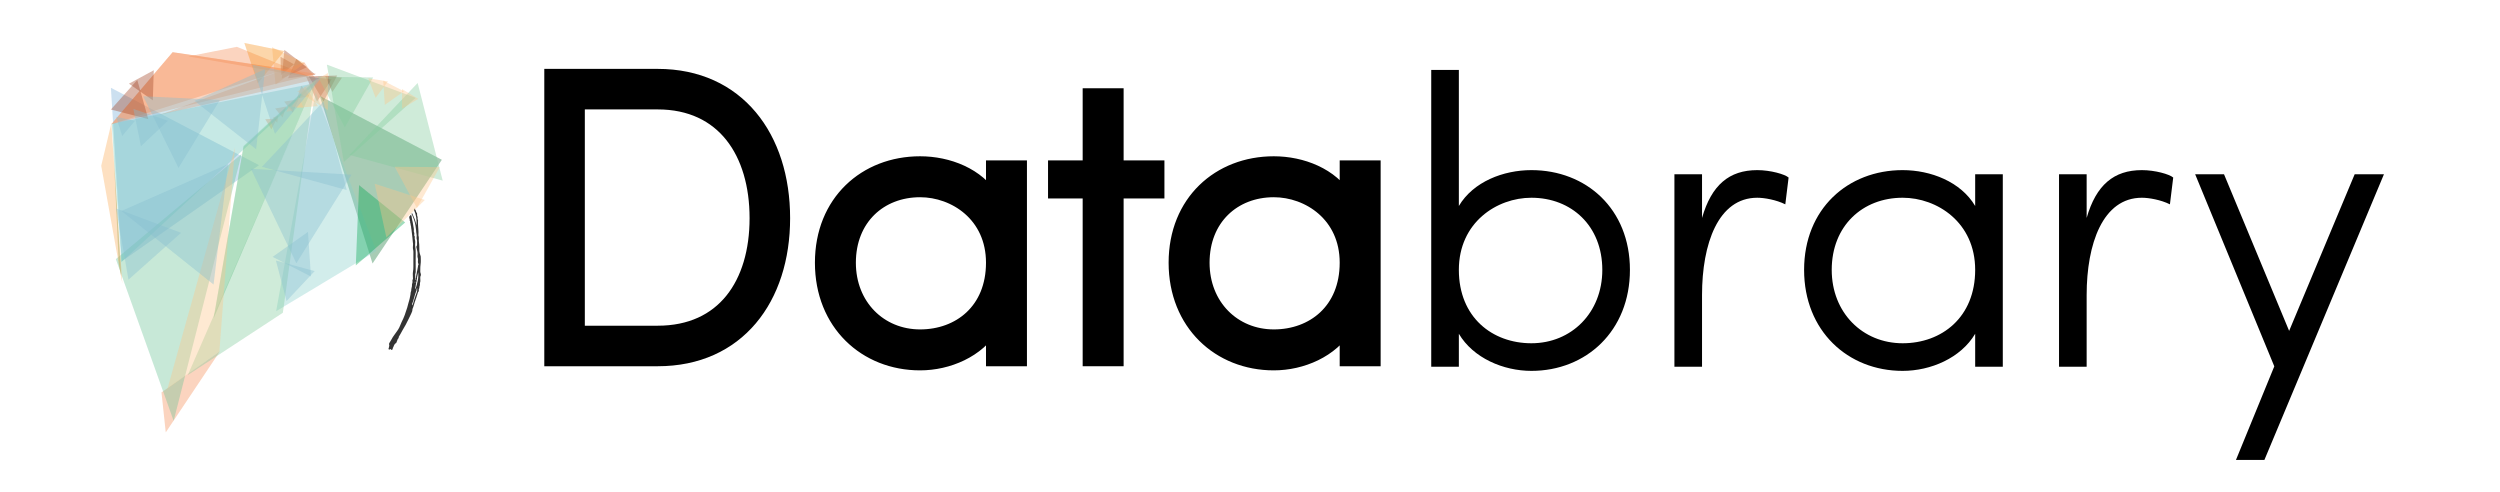
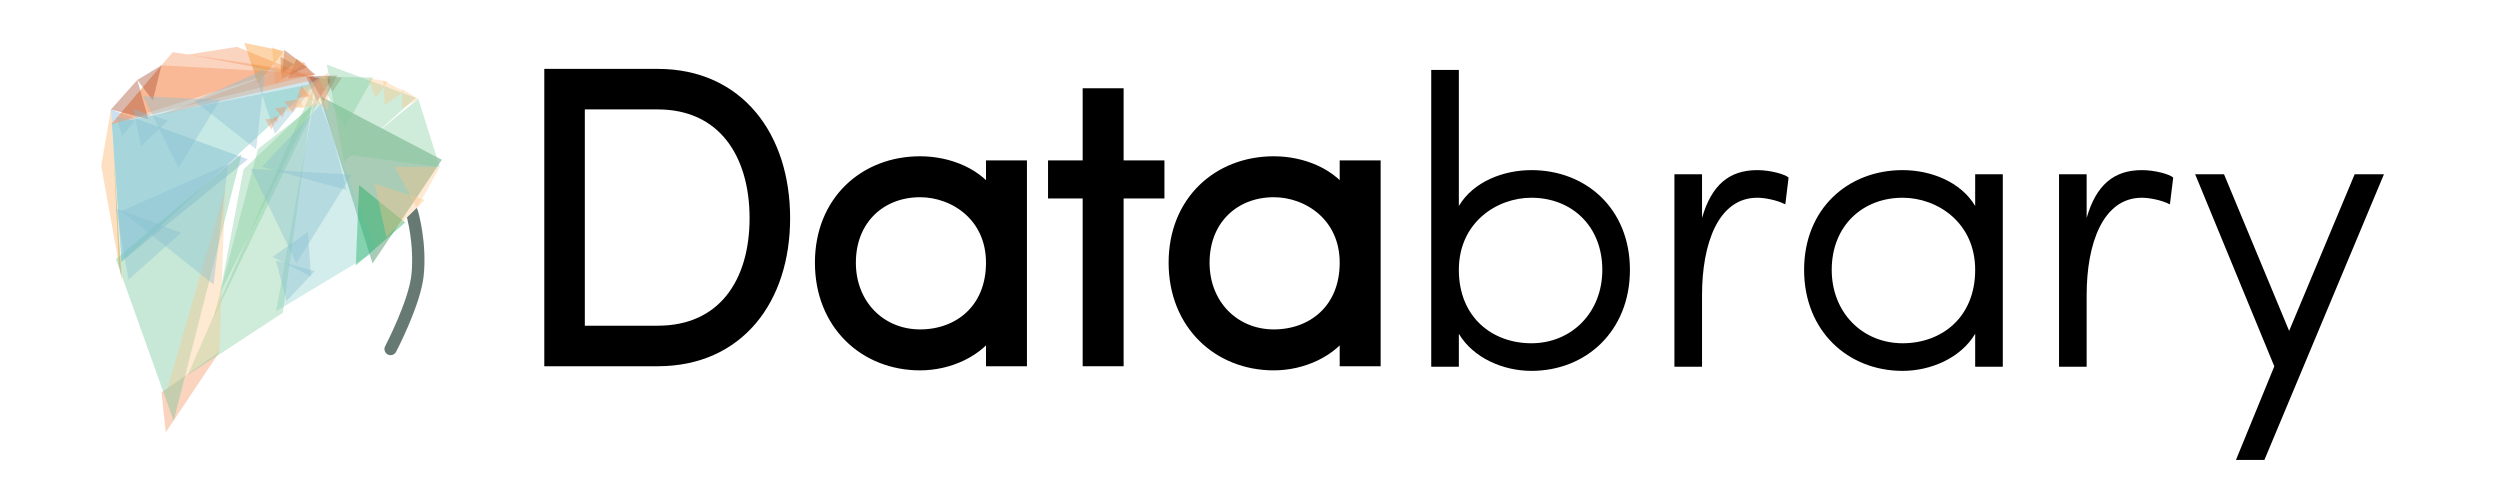
- <svg xmlns="http://www.w3.org/2000/svg" version="1.1" x="0px" y="0px" width="2437.92px" height="479.52px" viewBox="0 0 2437.92 479.52" enable-background="new 0 0 2437.92 479.52" xml:space="preserve">
-   <g id="Layer_1">
+ <svg xmlns="http://www.w3.org/2000/svg" version="1.1" id="Layer_1" x="0px" y="0px" width="2437.92px" height="479.52px" viewBox="0 0 2437.92 479.52" enable-background="new 0 0 2437.92 479.52" xml:space="preserve">
+   <g id="Layer_1_1_">
    <g>
      <g>
-         <path fill="none" d="M538.276,357.646V80.674h104.116c78.389,0,122.608,60.299,122.608,139.09     c0,78.389-44.219,137.883-122.608,137.883H538.276z M564.808,331.115h77.584c63.917,0,96.076-47.436,96.076-111.352     c0-63.917-32.159-112.558-96.076-112.558h-77.584V331.115z" />
-         <path fill="none" d="M995.944,357.646H969.01v-32.158c-14.07,23.717-43.416,36.179-70.751,36.179     c-53.465,0-96.076-38.993-96.076-98.488s42.611-97.282,96.076-97.282c27.335,0,56.681,11.256,70.751,34.973v-30.953h26.934     V357.646z M898.259,334.733c38.189,0,70.751-25.325,70.751-71.555c0-46.229-36.983-70.349-70.751-70.349     c-38.993,0-69.143,27.335-69.143,70.349C829.117,304.986,859.266,334.733,898.259,334.733z" />
-         <path fill="none" d="M1063.282,357.646v-163.61h-33.768v-24.12h33.768V99.567h26.934v70.349h39.797v24.12h-39.797v163.61     H1063.282z" />
-         <path fill="none" d="M1340.859,357.646h-26.934v-32.158c-14.07,23.717-43.416,36.179-70.75,36.179     c-53.466,0-96.078-38.993-96.078-98.488s42.611-97.282,96.078-97.282c27.334,0,56.68,11.256,70.75,34.973v-30.953h26.934V357.646     z M1243.176,334.733c38.188,0,70.75-25.325,70.75-71.555c0-46.229-36.984-70.349-70.75-70.349     c-38.995,0-69.144,27.335-69.144,70.349C1174.032,304.986,1204.181,334.733,1243.176,334.733z" />
-         <path d="M1395.695,68.212h26.934V200.87c14.068-23.717,43.414-34.973,70.75-34.973c53.465,0,96.076,37.787,96.076,97.282     s-42.611,98.488-96.076,98.488c-27.336,0-56.682-12.462-70.75-36.179v32.158h-26.934V68.212z M1493.379,192.83     c-33.768,0-70.75,24.12-70.75,70.349c0,46.229,32.561,71.555,70.75,71.555c38.994,0,69.143-29.747,69.143-71.555     C1562.521,220.166,1532.373,192.83,1493.379,192.83z" />
-         <path d="M1740.969,199.262c-8.844-4.422-20.5-6.432-27.334-6.432c-38.189,0-53.867,45.023-53.867,94.87v69.946h-26.934v-187.73     h26.934v42.611c9.246-32.159,26.531-46.631,53.867-46.631c12.863,0,26.934,4.02,30.551,7.236L1740.969,199.262z" />
-         <path d="M1953.062,357.646h-26.934v-32.158c-14.068,23.717-43.414,36.179-70.75,36.179c-53.465,0-96.076-38.993-96.076-98.488     s42.611-97.282,96.076-97.282c27.336,0,56.682,11.256,70.75,34.973v-30.953h26.934V357.646z M1855.379,334.733     c38.189,0,70.75-25.325,70.75-71.555c0-46.229-36.982-70.349-70.75-70.349c-38.994,0-69.143,27.335-69.143,70.349     C1786.236,304.986,1816.385,334.733,1855.379,334.733z" />
+         <path fill="none" d="M538.276,357.646V80.674h104.115c78.39,0,122.608,60.299,122.608,139.09     c0,78.388-44.219,137.883-122.608,137.883L538.276,357.646L538.276,357.646z M564.808,331.115h77.584     c63.917,0,96.076-47.436,96.076-111.352c0-63.917-32.159-112.558-96.076-112.558h-77.584V331.115z" />
+         <path fill="none" d="M995.944,357.646H969.01v-32.158c-14.069,23.717-43.416,36.179-70.751,36.179     c-53.465,0-96.076-38.993-96.076-98.487c0-59.496,42.611-97.283,96.076-97.283c27.335,0,56.682,11.256,70.751,34.973v-30.953     h26.935V357.646L995.944,357.646z M898.259,334.733c38.189,0,70.751-25.325,70.751-71.556c0-46.229-36.982-70.349-70.751-70.349     c-38.993,0-69.143,27.335-69.143,70.349C829.117,304.986,859.266,334.733,898.259,334.733z" />
+         <path fill="none" d="M1063.282,357.646v-163.61h-33.769v-24.12h33.769V99.567h26.934v70.349h39.797v24.12h-39.797v163.61     H1063.282z" />
+         <path fill="none" d="M1340.859,357.646h-26.935v-32.158c-14.069,23.717-43.416,36.179-70.75,36.179     c-53.466,0-96.078-38.993-96.078-98.487c0-59.496,42.611-97.283,96.078-97.283c27.334,0,56.681,11.256,70.75,34.973v-30.953     h26.935V357.646z M1243.176,334.733c38.188,0,70.75-25.325,70.75-71.556c0-46.229-36.983-70.349-70.75-70.349     c-38.995,0-69.144,27.335-69.144,70.349C1174.032,304.986,1204.181,334.733,1243.176,334.733z" />
+         <path d="M1395.695,68.212h26.934V200.87c14.068-23.717,43.414-34.973,70.75-34.973c53.465,0,96.076,37.787,96.076,97.283     c0,59.494-42.611,98.487-96.076,98.487c-27.336,0-56.682-12.462-70.75-36.179v32.158h-26.934V68.212z M1493.379,192.83     c-33.768,0-70.75,24.12-70.75,70.35c0,46.229,32.562,71.555,70.75,71.555c38.994,0,69.143-29.748,69.143-71.555     C1562.521,220.166,1532.373,192.83,1493.379,192.83z" />
+         <path d="M1740.969,199.262c-8.844-4.422-20.5-6.432-27.334-6.432c-38.188,0-53.867,45.023-53.867,94.87v69.946h-26.934v-187.73     h26.934v42.611c9.246-32.159,26.531-46.631,53.867-46.631c12.863,0,26.935,4.02,30.551,7.236L1740.969,199.262z" />
+         <path d="M1953.062,357.646h-26.935v-32.158c-14.067,23.717-43.414,36.179-70.75,36.179c-53.465,0-96.076-38.993-96.076-98.487     c0-59.496,42.611-97.283,96.076-97.283c27.336,0,56.683,11.256,70.75,34.973v-30.953h26.935V357.646z M1855.379,334.733     c38.189,0,70.75-25.325,70.75-71.556c0-46.229-36.982-70.349-70.75-70.349c-38.994,0-69.143,27.335-69.143,70.349     C1786.236,304.986,1816.385,334.733,1855.379,334.733z" />
        <path d="M2116.035,199.262c-8.844-4.422-20.502-6.432-27.336-6.432c-38.189,0-53.867,45.023-53.867,94.87v69.946h-26.934v-187.73     h26.934v42.611c9.246-32.159,26.531-46.631,53.867-46.631c12.863,0,26.934,4.02,30.551,7.236L2116.035,199.262z" />
-         <path d="M2180.438,448.498l37.385-91.253l-77.184-187.329h28.141l63.514,152.757l63.918-152.757h28.541l-116.578,278.582     H2180.438z" />
+         <path d="M2180.438,448.498l37.386-91.253l-77.185-187.329h28.142l63.514,152.757l63.918-152.757h28.541l-116.578,278.582     H2180.438z" />
      </g>
      <g>
        <g>
-           <path d="M537.276,350.646V73.674h104.116c78.389,0,122.608,60.299,122.608,139.09c0,78.389-44.219,137.883-122.608,137.883      H537.276z M563.808,324.115h77.584c63.917,0,96.076-47.436,96.076-111.352c0-63.917-32.159-112.558-96.076-112.558h-77.584      V324.115z" />
-           <path d="M994.944,350.646H968.01v-32.158c-14.07,23.717-43.416,36.179-70.751,36.179c-53.465,0-96.076-38.993-96.076-98.488      s42.611-97.282,96.076-97.282c27.335,0,56.681,11.256,70.751,34.973v-30.953h26.934V350.646z M897.259,327.733      c38.189,0,70.751-25.325,70.751-71.555c0-46.229-36.983-70.349-70.751-70.349c-38.993,0-69.143,27.335-69.143,70.349      C828.117,297.986,858.266,327.733,897.259,327.733z" />
-           <path d="M1062.282,350.646v-163.61h-33.768v-24.12h33.768V92.567h26.934v70.349h39.797v24.12h-39.797v163.61H1062.282z" />
-           <path d="M1339.859,350.646h-26.934v-32.158c-14.07,23.717-43.416,36.179-70.75,36.179c-53.466,0-96.078-38.993-96.078-98.488      s42.611-97.282,96.078-97.282c27.334,0,56.68,11.256,70.75,34.973v-30.953h26.934V350.646z M1242.176,327.733      c38.188,0,70.75-25.325,70.75-71.555c0-46.229-36.984-70.349-70.75-70.349c-38.995,0-69.144,27.335-69.144,70.349      C1173.032,297.986,1203.181,327.733,1242.176,327.733z" />
+           <path d="M537.276,350.646V73.674h104.115c78.39,0,122.608,60.299,122.608,139.09c0,78.388-44.219,137.883-122.608,137.883      L537.276,350.646L537.276,350.646z M563.808,324.115h77.584c63.917,0,96.076-47.436,96.076-111.352      c0-63.917-32.159-112.558-96.076-112.558h-77.584V324.115z" />
+           <path d="M994.944,350.646H968.01v-32.158c-14.069,23.717-43.416,36.179-70.751,36.179c-53.465,0-96.076-38.993-96.076-98.487      c0-59.496,42.611-97.283,96.076-97.283c27.335,0,56.682,11.256,70.751,34.973v-30.953h26.935V350.646L994.944,350.646z       M897.259,327.733c38.189,0,70.751-25.325,70.751-71.556c0-46.229-36.982-70.349-70.751-70.349      c-38.993,0-69.143,27.335-69.143,70.349C828.117,297.986,858.266,327.733,897.259,327.733z" />
+           <path d="M1062.282,350.646v-163.61h-33.769v-24.12h33.769V92.567h26.934v70.349h39.797v24.12h-39.797v163.61H1062.282z" />
+           <path d="M1339.859,350.646h-26.935v-32.158c-14.069,23.717-43.416,36.179-70.75,36.179c-53.466,0-96.078-38.993-96.078-98.487      c0-59.496,42.611-97.283,96.078-97.283c27.334,0,56.681,11.256,70.75,34.973v-30.953h26.935V350.646z M1242.176,327.733      c38.188,0,70.75-25.325,70.75-71.556c0-46.229-36.983-70.349-70.75-70.349c-38.995,0-69.144,27.335-69.144,70.349      C1173.032,297.986,1203.181,327.733,1242.176,327.733z" />
        </g>
        <g>
-           <path fill="none" stroke="#000000" stroke-width="13" d="M537.276,350.646V73.674h104.116      c78.389,0,122.608,60.299,122.608,139.09c0,78.389-44.219,137.883-122.608,137.883H537.276z M563.808,324.115h77.584      c63.917,0,96.076-47.436,96.076-111.352c0-63.917-32.159-112.558-96.076-112.558h-77.584V324.115z" />
-           <path fill="none" stroke="#000000" stroke-width="13" d="M994.944,350.646H968.01v-32.158      c-14.07,23.717-43.416,36.179-70.751,36.179c-53.465,0-96.076-38.993-96.076-98.488s42.611-97.282,96.076-97.282      c27.335,0,56.681,11.256,70.751,34.973v-30.953h26.934V350.646z M897.259,327.733c38.189,0,70.751-25.325,70.751-71.555      c0-46.229-36.983-70.349-70.751-70.349c-38.993,0-69.143,27.335-69.143,70.349C828.117,297.986,858.266,327.733,897.259,327.733      z" />
-           <path fill="none" stroke="#000000" stroke-width="13" d="M1062.282,350.646v-163.61h-33.768v-24.12h33.768V92.567h26.934v70.349      h39.797v24.12h-39.797v163.61H1062.282z" />
-           <path fill="none" stroke="#000000" stroke-width="13" d="M1339.859,350.646h-26.934v-32.158      c-14.07,23.717-43.416,36.179-70.75,36.179c-53.466,0-96.078-38.993-96.078-98.488s42.611-97.282,96.078-97.282      c27.334,0,56.68,11.256,70.75,34.973v-30.953h26.934V350.646z M1242.176,327.733c38.188,0,70.75-25.325,70.75-71.555      c0-46.229-36.984-70.349-70.75-70.349c-38.995,0-69.144,27.335-69.144,70.349      C1173.032,297.986,1203.181,327.733,1242.176,327.733z" />
+           <path fill="none" stroke="#000000" stroke-width="13" d="M537.276,350.646V73.674h104.115      c78.39,0,122.608,60.299,122.608,139.09c0,78.388-44.219,137.883-122.608,137.883L537.276,350.646L537.276,350.646z       M563.808,324.115h77.584c63.917,0,96.076-47.436,96.076-111.352c0-63.917-32.159-112.558-96.076-112.558h-77.584V324.115z" />
+           <path fill="none" stroke="#000000" stroke-width="13" d="M994.944,350.646H968.01v-32.158      c-14.069,23.717-43.416,36.179-70.751,36.179c-53.465,0-96.076-38.993-96.076-98.487c0-59.496,42.611-97.283,96.076-97.283      c27.335,0,56.682,11.256,70.751,34.973v-30.953h26.935V350.646L994.944,350.646z M897.259,327.733      c38.189,0,70.751-25.325,70.751-71.556c0-46.229-36.982-70.349-70.751-70.349c-38.993,0-69.143,27.335-69.143,70.349      C828.117,297.986,858.266,327.733,897.259,327.733z" />
+           <path fill="none" stroke="#000000" stroke-width="13" d="M1062.282,350.646v-163.61h-33.769v-24.12h33.769V92.567h26.934v70.349      h39.797v24.12h-39.797v163.61H1062.282z" />
+           <path fill="none" stroke="#000000" stroke-width="13" d="M1339.859,350.646h-26.935v-32.158      c-14.069,23.717-43.416,36.179-70.75,36.179c-53.466,0-96.078-38.993-96.078-98.487c0-59.496,42.611-97.283,96.078-97.283      c27.334,0,56.681,11.256,70.75,34.973v-30.953h26.935V350.646z M1242.176,327.733c38.188,0,70.75-25.325,70.75-71.556      c0-46.229-36.983-70.349-70.75-70.349c-38.995,0-69.144,27.335-69.144,70.349      C1173.032,297.986,1203.181,327.733,1242.176,327.733z" />
        </g>
      </g>
    </g>
  </g>
+   <g opacity="0.8">
+     <path fill="#405950" d="M380.89,346.383c-0.937,0-1.888-0.22-2.776-0.685c-2.936-1.536-4.071-5.161-2.535-8.098   c0.229-0.438,22.896-44.014,25.629-69.696c2.521-23.686-2.16-46.727-4.129-54.98c-0.03-0.125-0.244-0.915-0.244-0.915l9.639-9.395   c0,0,1.067,2.901,1.329,3.819c0.357,1.251,8.715,31,5.337,62.741c-2.975,27.956-25.952,72.123-26.929,73.989   C385.14,345.211,383.052,346.383,380.89,346.383z" />
+   </g>
  <g id="triangles">
    <g>
-       <path fill-rule="evenodd" clip-rule="evenodd" fill="#333333" d="M399.155,211.146c0.504-0.567,1.006-1.125,1.48-1.66    c1.02,1.049,0.767,2.506,1.062,3.733c0.537,2.252,1.014,4.558,1.327,6.849c0.215,1.601,0.767,3.244,0.517,4.895    c-0.154,1.045,0.506,1.838,0.513,2.829c0.008,0.938-0.452,1.996,0.396,2.845c0.109,0.109,0.052,0.452,0.007,0.676    c-0.329,1.614,0.542,3.092,0.471,4.686c-0.071,1.624-0.263,3.302,0.033,4.865c0.766,4.037,0.272,8.087,0.377,12.122    c0.099,4.021-0.021,8.052,0.049,12.074c0.018,1.15-0.65,2.116-0.507,3.295c0.143,1.143,0.03,2.318,0.03,3.479    c0,0.372,0,0.746,0,1.149c0.553,0.044,0.433-0.323,0.442-0.548c0.02-0.387,0.03-0.777,0-1.163    c-0.027-0.382,0.448-0.542,0.417-0.732c-0.232-1.32,0.456-2.478,0.543-3.753c0.079-1.198,0.409-2.42,0.688-3.617    c0.245-1.055,0.456-2.148,0.59-3.239c0.058-0.516-0.087-1.03,0.392-1.477c0.187-0.179,0.188-0.818,0.033-1.104    c-0.742-1.362-0.434-2.829-0.377-4.229c0.05-1.24-0.649-2.285-0.523-3.53c0.134-1.221,0.176-2.494-0.008-3.702    c-0.25-1.705-0.74-3.373-1.157-5.193c0.345-0.649,0.847-1.414,0.766-2.446c-0.079-0.996-0.088-2.014,0-3.011    c0.113-1.232-0.635-2.286-0.491-3.531c0.129-1.145,0.271-2.394-0.038-3.457c-0.349-1.199-0.239-2.369-0.404-3.542    c-0.443-3.25-0.67-6.593-1.827-9.655c-0.804-2.117-1.363-4.378-2.61-6.306c-0.07-0.107-0.011-0.301-0.011-0.43    c0.156-0.245,0.375-0.256,0.699-0.237c1.638,3.713,3.354,7.44,4.001,11.586c0.631-5.28-0.2-10.288-2.41-15.107    c0.147-0.323,0.781-0.451,0.114-1.357c0.546,0.354,0.686,0.396,0.744,0.49c0.537,0.844,1.176,1.688,1.278,2.687    c0.079,0.753,0.614,0.995,0.88,1.384c0.265,1.171-0.167,2.27,0.441,3.409c0.49,0.916-0.26,2.197,0.466,3.289    c0.278,0.417,0.061,1.205,0.046,1.822c-0.109,4.437,0.784,8.834,0.445,13.273c0.819,2.132,0.095,4.405,0.499,6.534    c0.572,3.039,0.186,6.08,0.436,9.099c0.117,1.413,0.648,2.798,1.072,4.17c0.087,0.275,0.23,0.523,0.23,0.828    c-0.003,2.398,0.286,4.851-0.088,7.183c-0.319,1.974-0.318,3.906-0.339,5.859c-0.017,1.103-0.167,2.201,0.368,3.32    c0.322,0.688,0.348,1.853-0.01,2.483c-0.523,0.908-0.312,1.766-0.362,2.638c-0.07,1.154,0.317,2.479-0.104,3.442    c-0.538,1.235,0.072,2.531-0.432,3.521c-0.531,1.037-0.075,2.19-0.766,3.177c-0.321,0.459-0.059,1.354-0.059,2.057    c-0.296,0.41-0.74,0.779-0.869,1.241c-0.93,3.309-2.142,6.517-3.237,9.758c-0.686,2.028-1.09,4.167-1.993,6.099    c-0.369,0.793-0.092,1.573-0.374,2.389c-0.946,2.722-2.387,5.174-3.563,7.761c-1.731,3.779-3.768,7.386-5.925,10.931    c-1.291,2.121-2.264,4.464-3.697,6.524c0.311,1.163-0.796,1.662-1.152,2.518c-0.33,0.788-0.471,1.664-0.907,2.394    c-0.222,0.371-0.171,0.911-0.625,1.128c-2.009,0.958-2.047,3.282-3.118,4.896c-0.144,0.22,0.147,0.64-0.177,0.836    c-0.367,0.23-0.189,0.713-0.411,0.958c-0.82,0.213-0.97-0.628-1.541-0.919c-0.551,0.044-1.016,0.825-1.742,0.417    c-0.046-0.098-0.148-0.222-0.154-0.356c-0.024-0.387-0.162-0.948,0.021-1.128c0.541-0.509,0.23-1.19,0.463-1.679    c0.28-0.582,0.121-0.969-0.022-1.495c-0.296-1.111,0.41-2.088,0.927-2.817c1.308-1.824,2.086-3.957,3.461-5.749    c1.185-1.541,2.255-3.206,3.413-4.773c1.629-2.201,2.787-4.659,3.732-7.22c0.164-0.443,0.385-1.011,0.575-1.372    c2.4-4.551,4.062-9.42,5.555-14.325c0.427-1.417,0.856-2.907,1.166-4.402c0.282-1.359,0.96-2.76,1.159-4.1    c0.281-1.968,0.993-3.866,0.979-5.871c-0.006-0.7,0.442-1.193,0.533-1.885c0.143-1.097,0.114-2.316,0.472-3.263    c0.409-1.08,0.274-2.073,0.329-3.098c0.045-0.899,0.662-1.62,0.506-2.601c-0.118-0.765-0.22-1.621,0.374-2.385    c0.218-0.277,0.039-0.896,0.039-1.361c0-2.015-0.293-4.082,0.065-6.023c0.589-3.201,0.29-6.385,0.363-9.573    c0.073-3.248,0.004-6.498,0.02-9.749c0.008-1.581-0.637-3.065-0.481-4.687c0.146-1.534,0.285-3.156-0.04-4.624    c-0.35-1.586-0.114-3.181-0.447-4.685c-0.28-1.269-0.121-2.57-0.437-3.751c-0.339-1.272-0.142-2.57-0.453-3.756    c-0.271-1.04-0.298-2.044-0.401-3.075c-0.09-0.943-0.654-1.82-0.425-2.826c-0.979-0.734,0.099-2.143-0.876-2.875    C399.841,213.839,398.745,212.547,399.155,211.146z M406.578,281.366c-0.583,0.405-0.139,1.115-0.34,1.594    c-1.101,2.562-1.766,5.272-2.573,7.936c-0.585,1.913-1.026,3.871-1.856,5.697c-0.123,0.272-0.174,0.759,0.35,1.248    c-0.101-0.692,0.38-0.984,0.508-1.438c0.754-2.835,1.738-5.586,2.661-8.361c0.703-2.123,1.945-4.174,1.374-6.604    c0.217,0.04,0.35-0.061,0.395-0.271c0.008-0.04-0.094-0.147-0.128-0.137C406.761,281.076,406.664,281.217,406.578,281.366z     M407.758,265.264c0.058,1.175-0.518,2.193-0.584,3.275c-0.072,1.19-0.797,2.276-0.474,3.51c-0.923,0.844,0.038,2.254-0.874,3.103    c0.264,1.223-0.542,2.293-0.476,3.502c0.059,1.073-0.956,2.064-0.173,3.347C406.917,276.48,408.503,271.059,407.758,265.264z     M404.68,275.93c0.347-0.59,0.285-1.001,0.019-1.516C404.378,274.957,404.398,275.364,404.68,275.93z" />
      <g>
-         <polygon fill="#448CCA" fill-opacity="0.271" points="252.58,161.053 118.694,254.828 108.14,85.619    " />
+         <polygon fill="#87BFD1" fill-opacity="0.38" points="312.695,76.655 268.148,130.565 245.897,63.089    " />
+         <polygon fill="#448CCA" fill-opacity="0.271" points="241.604,155.321 118.694,254.828 108.134,106.817    " />
        <polygon fill="#589A43" fill-opacity="0.38" points="118.104,268.964 115.847,257.438 110.288,138.125    " />
        <polygon fill="#F68E57" fill-opacity="0.38" points="108.524,121.16 168.38,50.889 279.447,67.422    " />
-         <polygon fill="#F68E57" fill-opacity="0.38" points="231.013,45.663 306.355,76.394 183.571,54.998    " />
+         <polygon fill="#F68E57" fill-opacity="0.38" points="231.013,45.663 306.355,76.394 183.571,53.15    " />
        <polygon fill="#9F4322" fill-opacity="0.38" points="286.647,62.722 273.562,55.375 273.994,73.232    " />
        <polygon fill="#9F4322" fill-opacity="0.38" points="289.012,57.448 280.886,76.316 307.619,72.832    " />
        <polygon fill="#9F4322" fill-opacity="0.38" points="299.381,65.501 274.824,76.613 277.291,48.664    " />
        <polygon fill="#A14323" fill-opacity="0.38" points="309.152,99.083 298.608,74.852 323.502,77.218    " />
        <polygon fill="#F89520" fill-opacity="0.38" points="238.257,41.874 251.306,81.333 277.274,49.797    " />
        <polygon fill="#FAAF5E" fill-opacity="0.38" points="268.705,82.499 265.304,46.102 297.148,61.594    " />
        <polygon fill="#F68E57" fill-opacity="0.38" points="308.122,77.362 156.052,111.917 296.756,60.654    " />
        <polygon fill="#974021" fill-opacity="0.377" points="315.554,98.992 328.807,73.632 301.101,74.411    " />
-         <polygon fill="#F79057" fill-opacity="0.38" points="301.736,93.762 293.922,83.569 289.506,96.021    " />
-         <polygon fill="#F79057" fill-opacity="0.38" points="285.489,109.81 277.06,99.055 291.33,96.776    " />
-         <polygon fill="#F79057" fill-opacity="0.38" points="266.123,114.822 270.362,119.772 271.285,112.671    " />
-         <polygon fill="#F79057" fill-opacity="0.38" points="275.487,114.582 279.281,103.842 268.276,105.775    " />
-         <polygon fill="#F68C54" fill-opacity="0.369" points="264.649,126.188 258.625,116.25 270.084,115.6    " />
        <polygon fill="#1C7B3E" fill-opacity="0.38" points="311.79,93.486 430.886,155.813 363.286,256.959    " />
        <polygon fill="#8AD1CA" fill-opacity="0.38" points="307.846,89.866 269.275,303.473 366.918,244.712    " />
-         <polygon fill="#F68E57" fill-opacity="0.38" points="108.439,121.272 308.48,71.995 168.345,50.905    " />
-         <polygon fill="#A04323" fill-opacity="0.38" points="149.947,68.512 125.713,81.609 149.038,97.832    " />
+         <polygon fill="#F68E57" fill-opacity="0.38" points="108.439,121.272 308.48,71.995 157.469,63.699    " />
+         <polygon fill="#A04323" fill-opacity="0.38" points="157.469,63.699 133.877,77.979 149.038,97.832    " />
        <polygon fill="#A04323" fill-opacity="0.38" points="108.134,106.817 144.631,116.175 133.877,77.979    " />
-         <polygon fill="#82CA9C" fill-opacity="0.38" points="237.496,142.31 208.45,309.146 309.473,76.037    " />
+         <polygon fill="#82CA9C" fill-opacity="0.38" points="251.51,145.313 208.45,309.146 309.473,100.061    " />
        <polygon fill="#F68E57" fill-opacity="0.38" points="214.538,342.501 161.634,421.645 157.469,382.63    " />
        <polygon fill="#82CA9C" fill-opacity="0.38" points="183.153,365.73 275.828,305.005 306.5,82.862    " />
        <polygon fill="#6EC498" fill-opacity="0.38" points="112.947,252.674 235.649,150.125 169.338,410.396    " />
        <polygon fill="#6BC7BC" fill-opacity="0.38" points="118.277,255.667 307.798,81.004 108.983,120.57    " />
-         <polygon fill="#FAAF5E" fill-opacity="0.38" points="119.268,276.363 108.539,120.465 98.71,161.658    " />
-         <polygon fill="#82CA9C" fill-opacity="0.38" points="208.368,310.504 237.509,143.132 307.5,78.78    " />
-         <polygon fill="#FDC789" fill-opacity="0.38" points="279.378,108.963 285.333,107.966 281.503,102.909    " />
+         <polygon fill="#FAAF5E" fill-opacity="0.38" points="119.268,276.363 108.134,106.817 98.71,161.658    " />
+         <polygon fill="#82CA9C" fill-opacity="0.38" points="214.5,286.128 237.509,165.151 307.5,98.795    " />
        <polygon fill="#FDC789" fill-opacity="0.38" points="296.13,105.233 291.319,94.427 284.603,104.043    " />
        <polygon fill="#FDC789" fill-opacity="0.38" points="310.056,103.518 297.341,83.854 287.657,105.233    " />
-         <polygon fill="#FDC789" fill-opacity="0.38" points="163.328,378.979 229.103,143.813 213.944,342.756    " />
+         <polygon fill="#FDC789" fill-opacity="0.38" points="163.328,378.979 219.548,184.189 213.944,342.756    " />
        <polygon fill="#A14423" fill-opacity="0.38" points="333.485,75.748 317.155,74.129 324.093,89.68    " />
        <polygon fill="#82CA9C" fill-opacity="0.38" points="309.91,74.724 336.291,124.221 363.875,75.554    " />
        <polygon fill="#FDC789" fill-opacity="0.38" points="319.77,107.383 319.813,71.084 289.812,89.223    " />
-         <polygon fill="#87BFD1" fill-opacity="0.38" points="222.477,159.974 118.39,205.725 208.261,277.487    " />
+         <polygon fill="#87BFD1" fill-opacity="0.38" points="222.477,159.974 118.39,205.725 208.261,277.486    " />
        <polygon fill="#87BFD1" fill-opacity="0.38" points="176.554,227.044 125.261,272.742 113.234,203.299    " />
        <polygon fill="#87BFD1" fill-opacity="0.38" points="113.304,113.935 119.162,132.6 131.586,117.866    " />
        <polygon fill="#87BFD1" fill-opacity="0.38" points="137.451,142.619 163.765,117.749 130.076,106.272    " />
        <polygon fill="#87BFD1" fill-opacity="0.38" points="174.05,163.756 139.557,93.844 214.5,97.496    " />
        <polygon fill="#87BFD1" fill-opacity="0.38" points="249.775,145.532 189.591,98.374 258.6,67.357    " />
-         <polygon fill="#87BFD1" fill-opacity="0.38" points="312.695,76.655 268.148,130.565 245.897,63.089    " />
        <polygon fill="#82CA9C" fill-opacity="0.38" points="335.307,158 405.298,95.444 318.747,63.016    " />
-         <polygon fill="#82CA9C" fill-opacity="0.38" points="340.778,151.118 431.71,176.153 407.275,80.899    " />
+         <polygon fill="#82CA9C" fill-opacity="0.38" points="340.778,151.118 428.867,162.963 407.903,96.42    " />
        <polygon fill="#03A750" fill-opacity="0.38" points="350.149,180.523 346.971,258.838 395.102,216.953    " />
        <polygon fill="#87BFD1" fill-opacity="0.38" points="255.43,162.679 338.113,185.345 315.447,98.901    " />
-         <polygon fill="#87BFD1" fill-opacity="0.38" points="342.869,170.348 289.001,256.72 244.674,164.59    " />
+         <polygon fill="#87BFD1" fill-opacity="0.38" points="342.869,170.348 289.001,256.721 244.674,164.59    " />
        <polygon fill="#87BFD1" fill-opacity="0.38" points="303.218,269.661 300.334,226.117 265.838,250.488    " />
-         <polygon fill="#87BFD1" fill-opacity="0.38" points="306.857,264.376 279.423,293.597 269.066,254.061    " />
+         <polygon fill="#87BFD1" fill-opacity="0.38" points="306.857,264.376 279.423,293.598 269.066,254.061    " />
        <polygon fill="#FDC789" fill-opacity="0.38" points="359.164,76.375 378.368,79.413 366.25,95.392    " />
        <polygon fill="#FDC789" fill-opacity="0.38" points="373.706,78.64 393.935,89.046 375.274,102.256    " />
        <polygon fill="#FDC789" fill-opacity="0.38" points="392.022,86.828 392.04,105.974 407.903,96.42    " />
        <polygon fill="#FDC789" fill-opacity="0.38" points="384.88,162.66 428.867,162.963 406.569,202.79    " />
        <polygon fill="#FDC789" fill-opacity="0.38" points="376.788,231.549 414.279,195.006 365.356,179.183    " />
+         <polygon fill="#F79057" fill-opacity="0.38" points="275.487,114.582 279.281,103.842 268.276,105.775    " />
+         <polygon fill="#F79057" fill-opacity="0.38" points="301.736,93.762 293.922,83.569 289.506,96.021    " />
+         <polygon fill="#F79057" fill-opacity="0.38" points="285.489,109.81 277.06,99.055 291.33,96.776    " />
+         <polygon fill="#F79057" fill-opacity="0.38" points="266.123,114.822 270.362,119.772 271.285,112.671    " />
+         <polygon fill="#FDC789" fill-opacity="0.38" points="279.378,108.963 285.333,107.966 281.503,102.909    " />
+         <polygon fill="#F68C54" fill-opacity="0.369" points="264.649,126.188 258.625,116.25 270.084,115.6    " />
      </g>
    </g>
-     <g>
- 	</g>
-     <g>
- 	</g>
-     <g>
- 	</g>
-     <g>
- 	</g>
-     <g>
- 	</g>
-     <g>
- 	</g>
  </g>
</svg>
